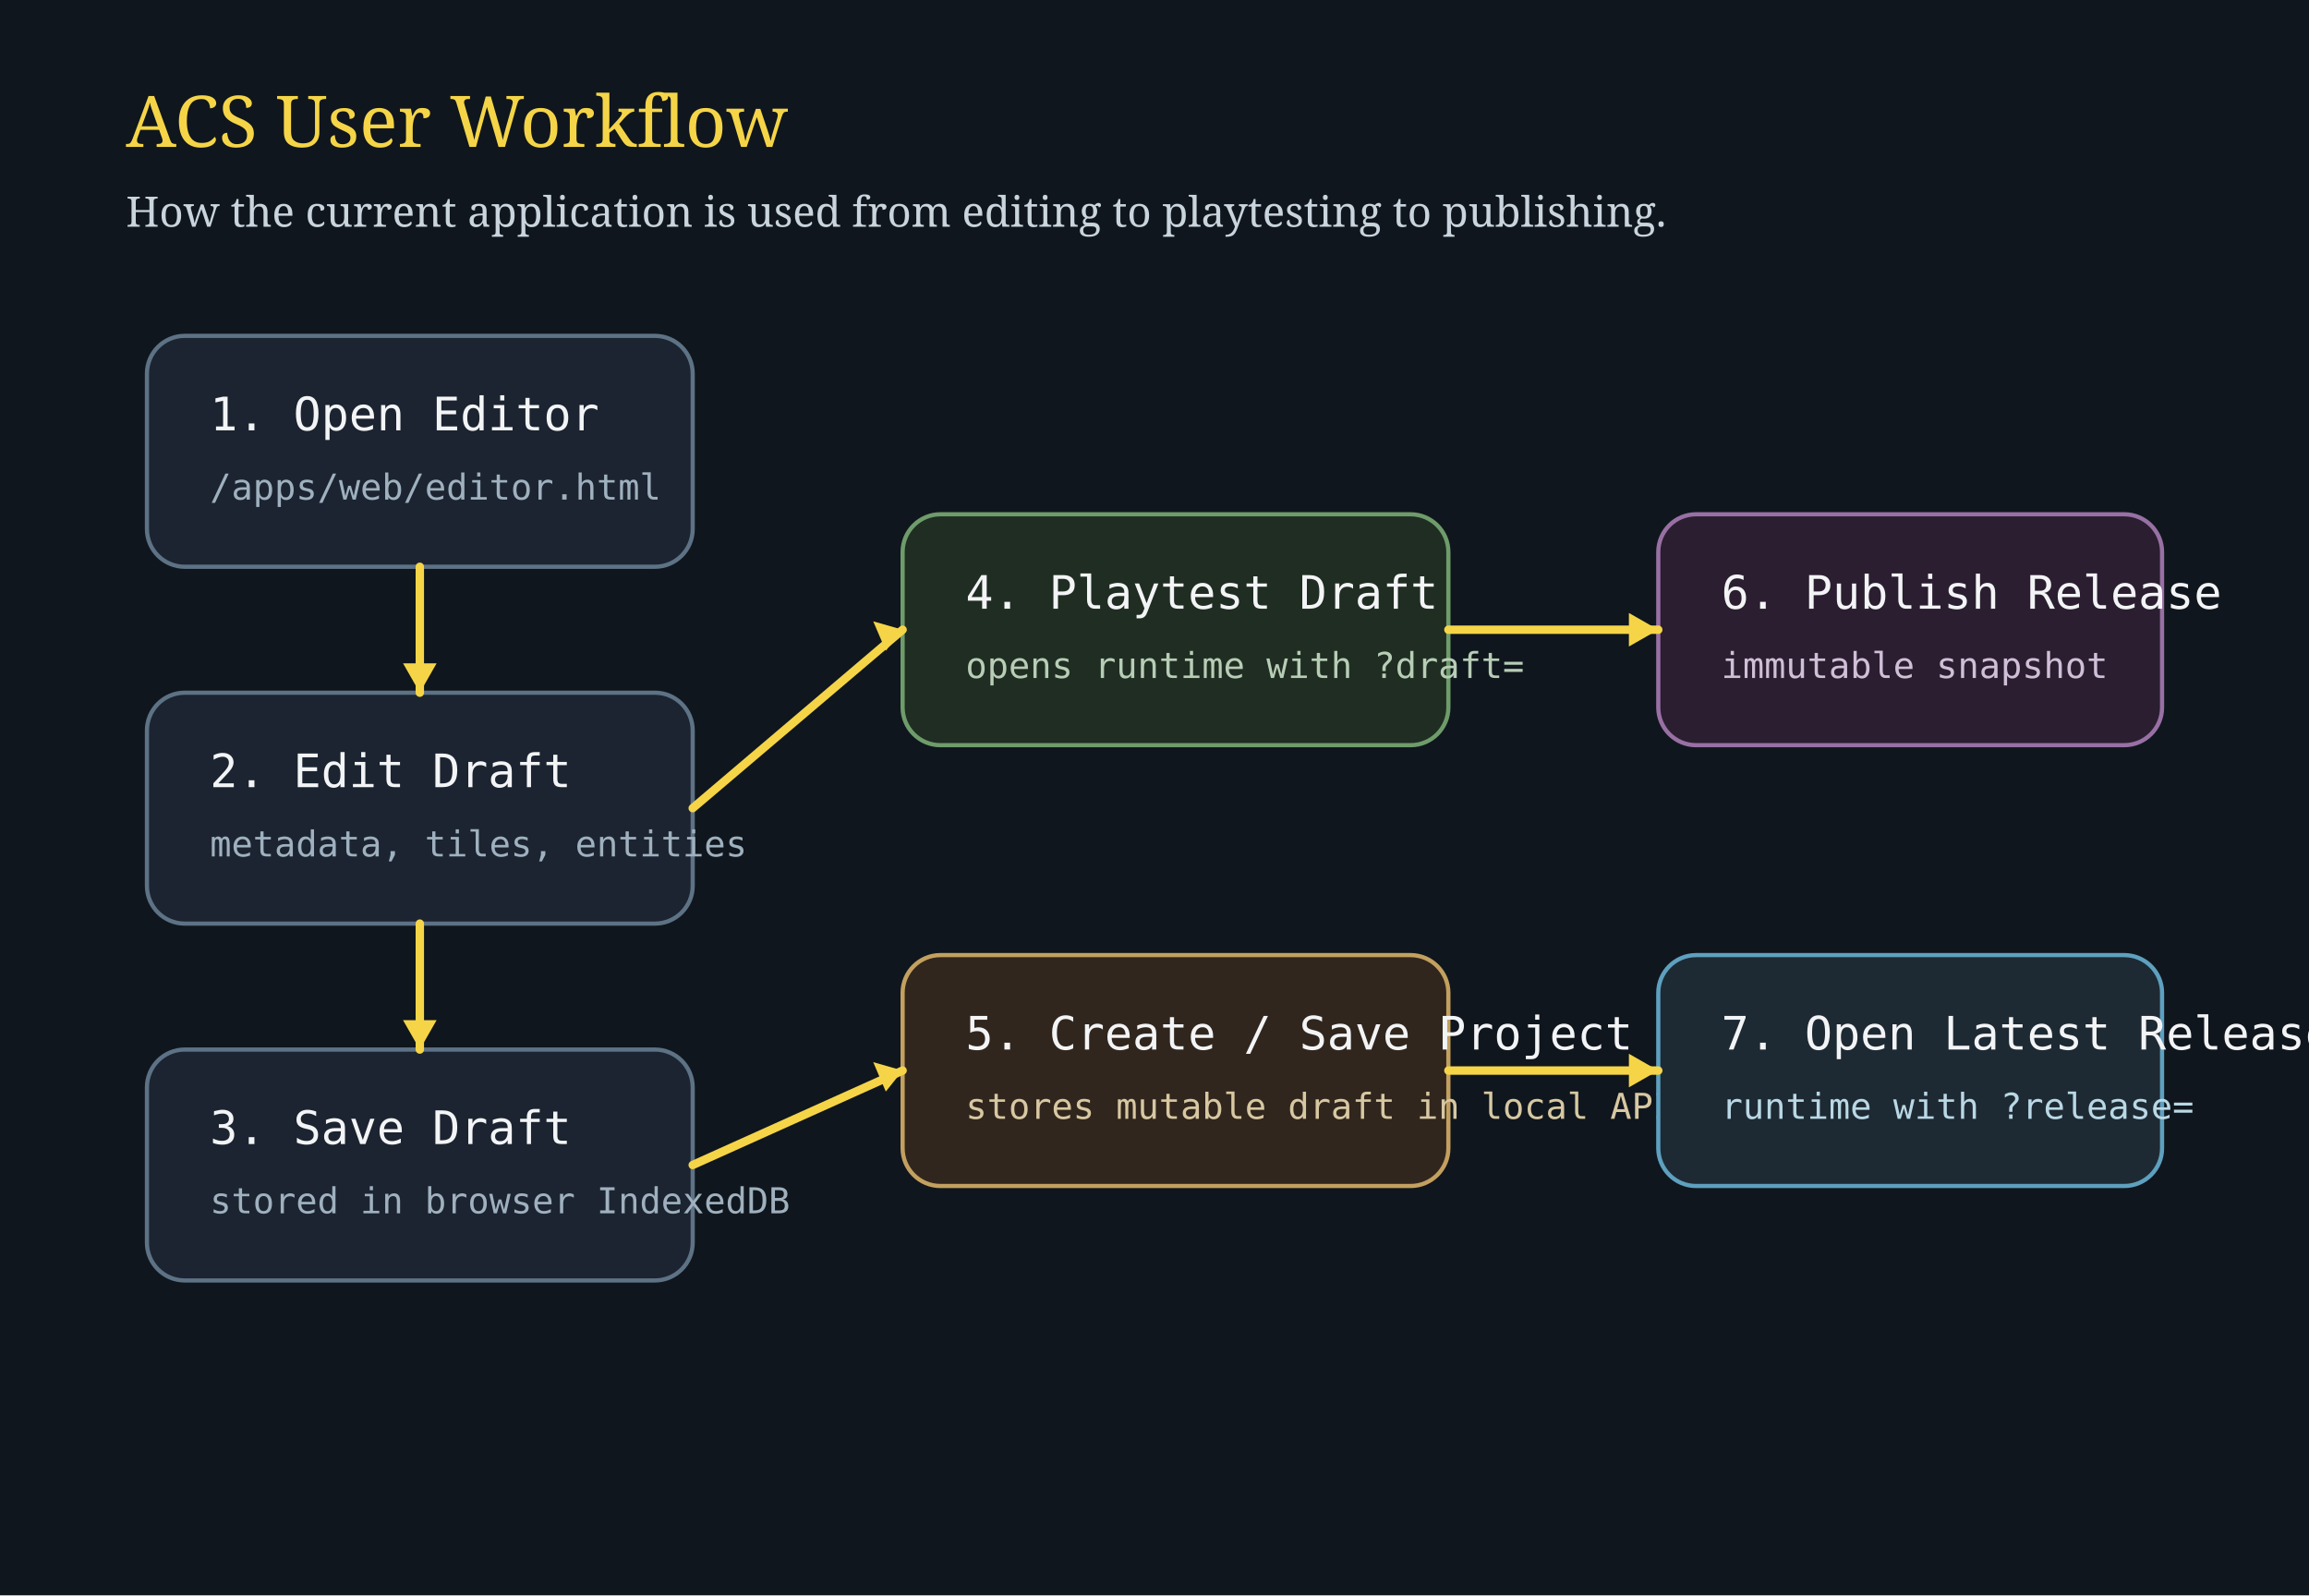
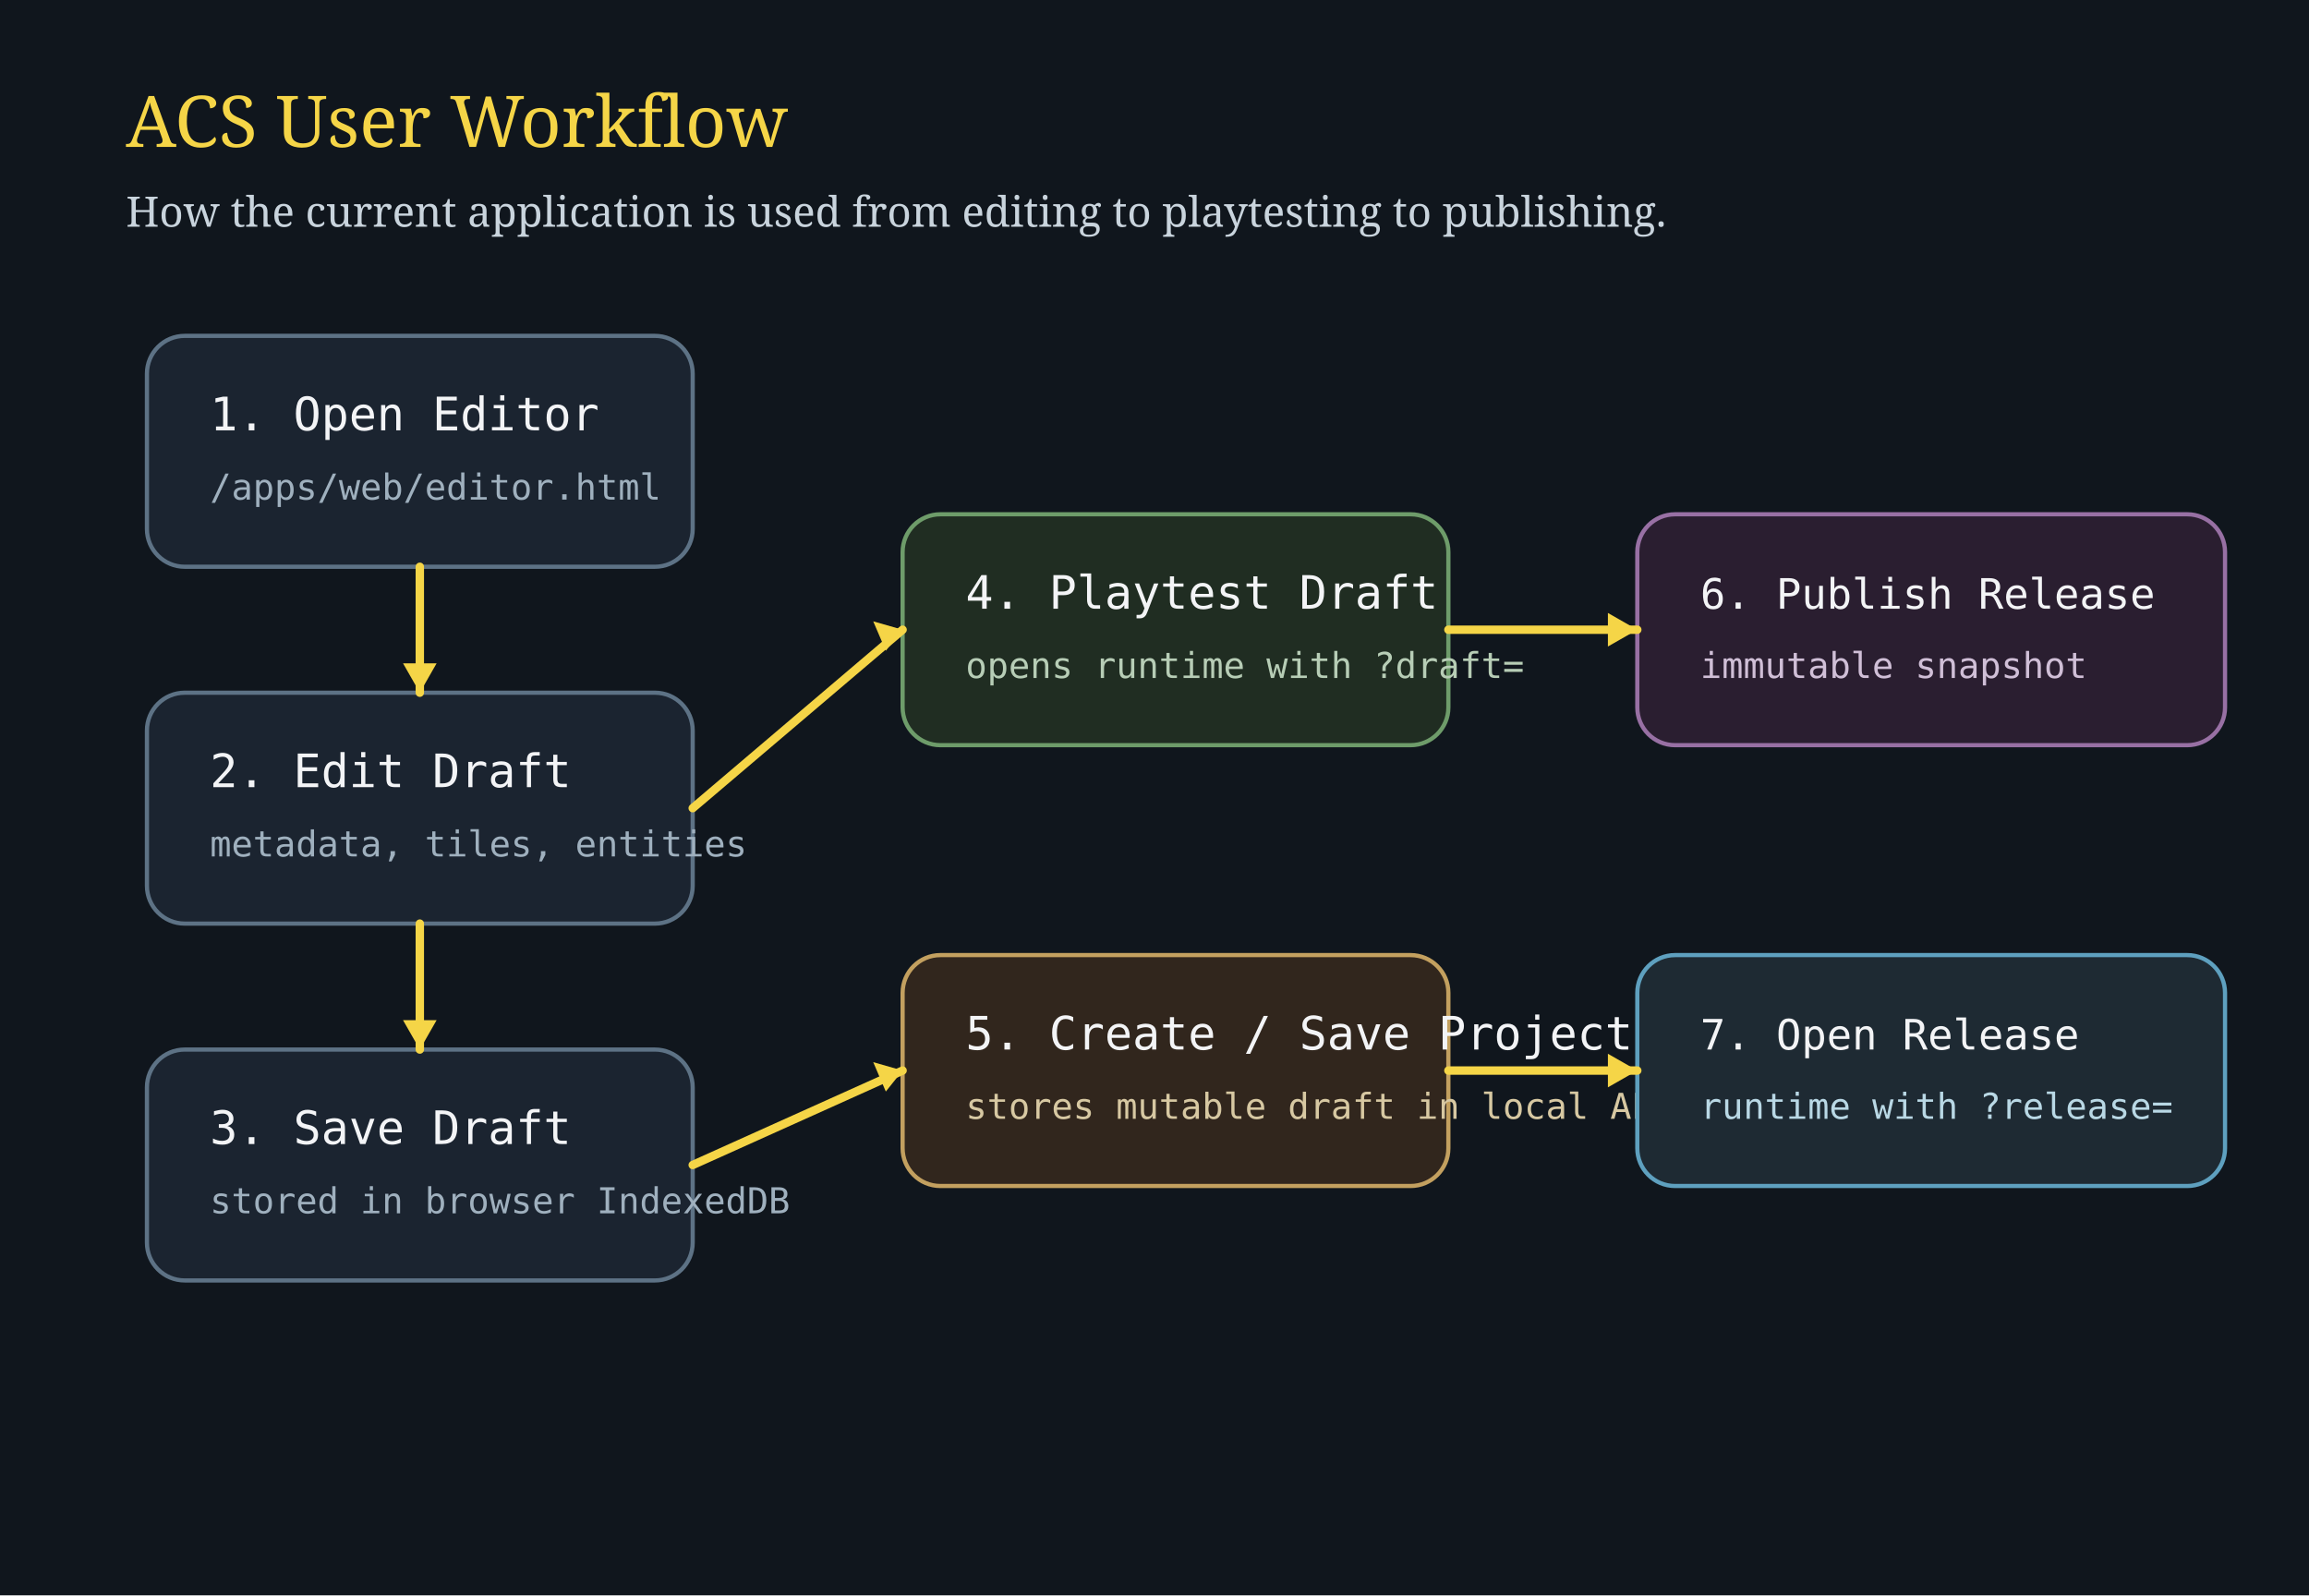
<svg xmlns="http://www.w3.org/2000/svg" width="1100" height="760" viewBox="0 0 1100 760">
  <rect width="1100" height="760" fill="#10161d" />
  <text x="60" y="70" fill="#f5d547" font-family="Georgia, serif" font-size="34">ACS User Workflow</text>
  <text x="60" y="108" fill="#c9d4dd" font-family="Georgia, serif" font-size="20">How the current application is used from editing to playtesting to publishing.</text>
  <g font-family="Cascadia Mono, Consolas, monospace" font-size="22">
    <rect x="70" y="160" rx="18" ry="18" width="260" height="110" fill="#1b2430" stroke="#5d7285" stroke-width="2" />
    <text x="100" y="205" fill="#f3f4f6">1. Open Editor</text>
    <text x="100" y="238" fill="#9fb0be" font-size="17">/apps/web/editor.html</text>
    <rect x="70" y="330" rx="18" ry="18" width="260" height="110" fill="#1b2430" stroke="#5d7285" stroke-width="2" />
    <text x="100" y="375" fill="#f3f4f6">2. Edit Draft</text>
    <text x="100" y="408" fill="#9fb0be" font-size="17">metadata, tiles, entities</text>
    <rect x="70" y="500" rx="18" ry="18" width="260" height="110" fill="#1b2430" stroke="#5d7285" stroke-width="2" />
    <text x="100" y="545" fill="#f3f4f6">3. Save Draft</text>
    <text x="100" y="578" fill="#9fb0be" font-size="17">stored in browser IndexedDB</text>
    <rect x="430" y="245" rx="18" ry="18" width="260" height="110" fill="#202d22" stroke="#6e9c6a" stroke-width="2" />
    <text x="460" y="290" fill="#f3f4f6">4. Playtest Draft</text>
    <text x="460" y="323" fill="#b7cdb6" font-size="17">opens runtime with ?draft=</text>
    <rect x="430" y="455" rx="18" ry="18" width="260" height="110" fill="#31261d" stroke="#c3a05f" stroke-width="2" />
    <text x="460" y="500" fill="#f3f4f6">5. Create / Save Project</text>
    <text x="460" y="533" fill="#d7c8a2" font-size="17">stores mutable draft in local API</text>
-     <rect x="790" y="245" rx="18" ry="18" width="240" height="110" fill="#2a1e30" stroke="#9870a4" stroke-width="2" />
-     <text x="820" y="290" fill="#f3f4f6">6. Publish Release</text>
-     <text x="820" y="323" fill="#d0bfd7" font-size="17">immutable snapshot</text>
-     <rect x="790" y="455" rx="18" ry="18" width="240" height="110" fill="#1e2a33" stroke="#5ea0bf" stroke-width="2" />
-     <text x="820" y="500" fill="#f3f4f6">7. Open Latest Release</text>
-     <text x="820" y="533" fill="#b9d8e5" font-size="17">runtime with ?release=</text>
+     <rect x="780" y="245" rx="18" ry="18" width="280" height="110" fill="#2a1e30" stroke="#9870a4" stroke-width="2" />
+     <text x="810" y="290" fill="#f3f4f6" font-size="20">6. Publish Release</text>
+     <text x="810" y="323" fill="#d0bfd7" font-size="17">immutable snapshot</text>
+     <rect x="780" y="455" rx="18" ry="18" width="280" height="110" fill="#1e2a33" stroke="#5ea0bf" stroke-width="2" />
+     <text x="810" y="500" fill="#f3f4f6" font-size="20">7. Open Release</text>
+     <text x="810" y="533" fill="#b9d8e5" font-size="17">runtime with ?release=</text>
  </g>
  <g stroke="#f5d547" stroke-width="4" fill="none" stroke-linecap="round">
    <path d="M200 270 L200 330" />
    <path d="M200 440 L200 500" />
    <path d="M330 385 L430 300" />
    <path d="M330 555 L430 510" />
-     <path d="M690 300 L790 300" />
-     <path d="M690 510 L790 510" />
+     <path d="M690 300 L780 300" />
+     <path d="M690 510 L780 510" />
  </g>
  <g fill="#f5d547">
    <polygon points="200,330 192,316 208,316" />
    <polygon points="200,500 192,486 208,486" />
    <polygon points="430,300 416,296 422,310" />
    <polygon points="430,510 416,506 422,520" />
-     <polygon points="790,300 776,292 776,308" />
-     <polygon points="790,510 776,502 776,518" />
+     <polygon points="780,300 766,292 766,308" />
+     <polygon points="780,510 766,502 766,518" />
  </g>
</svg>
